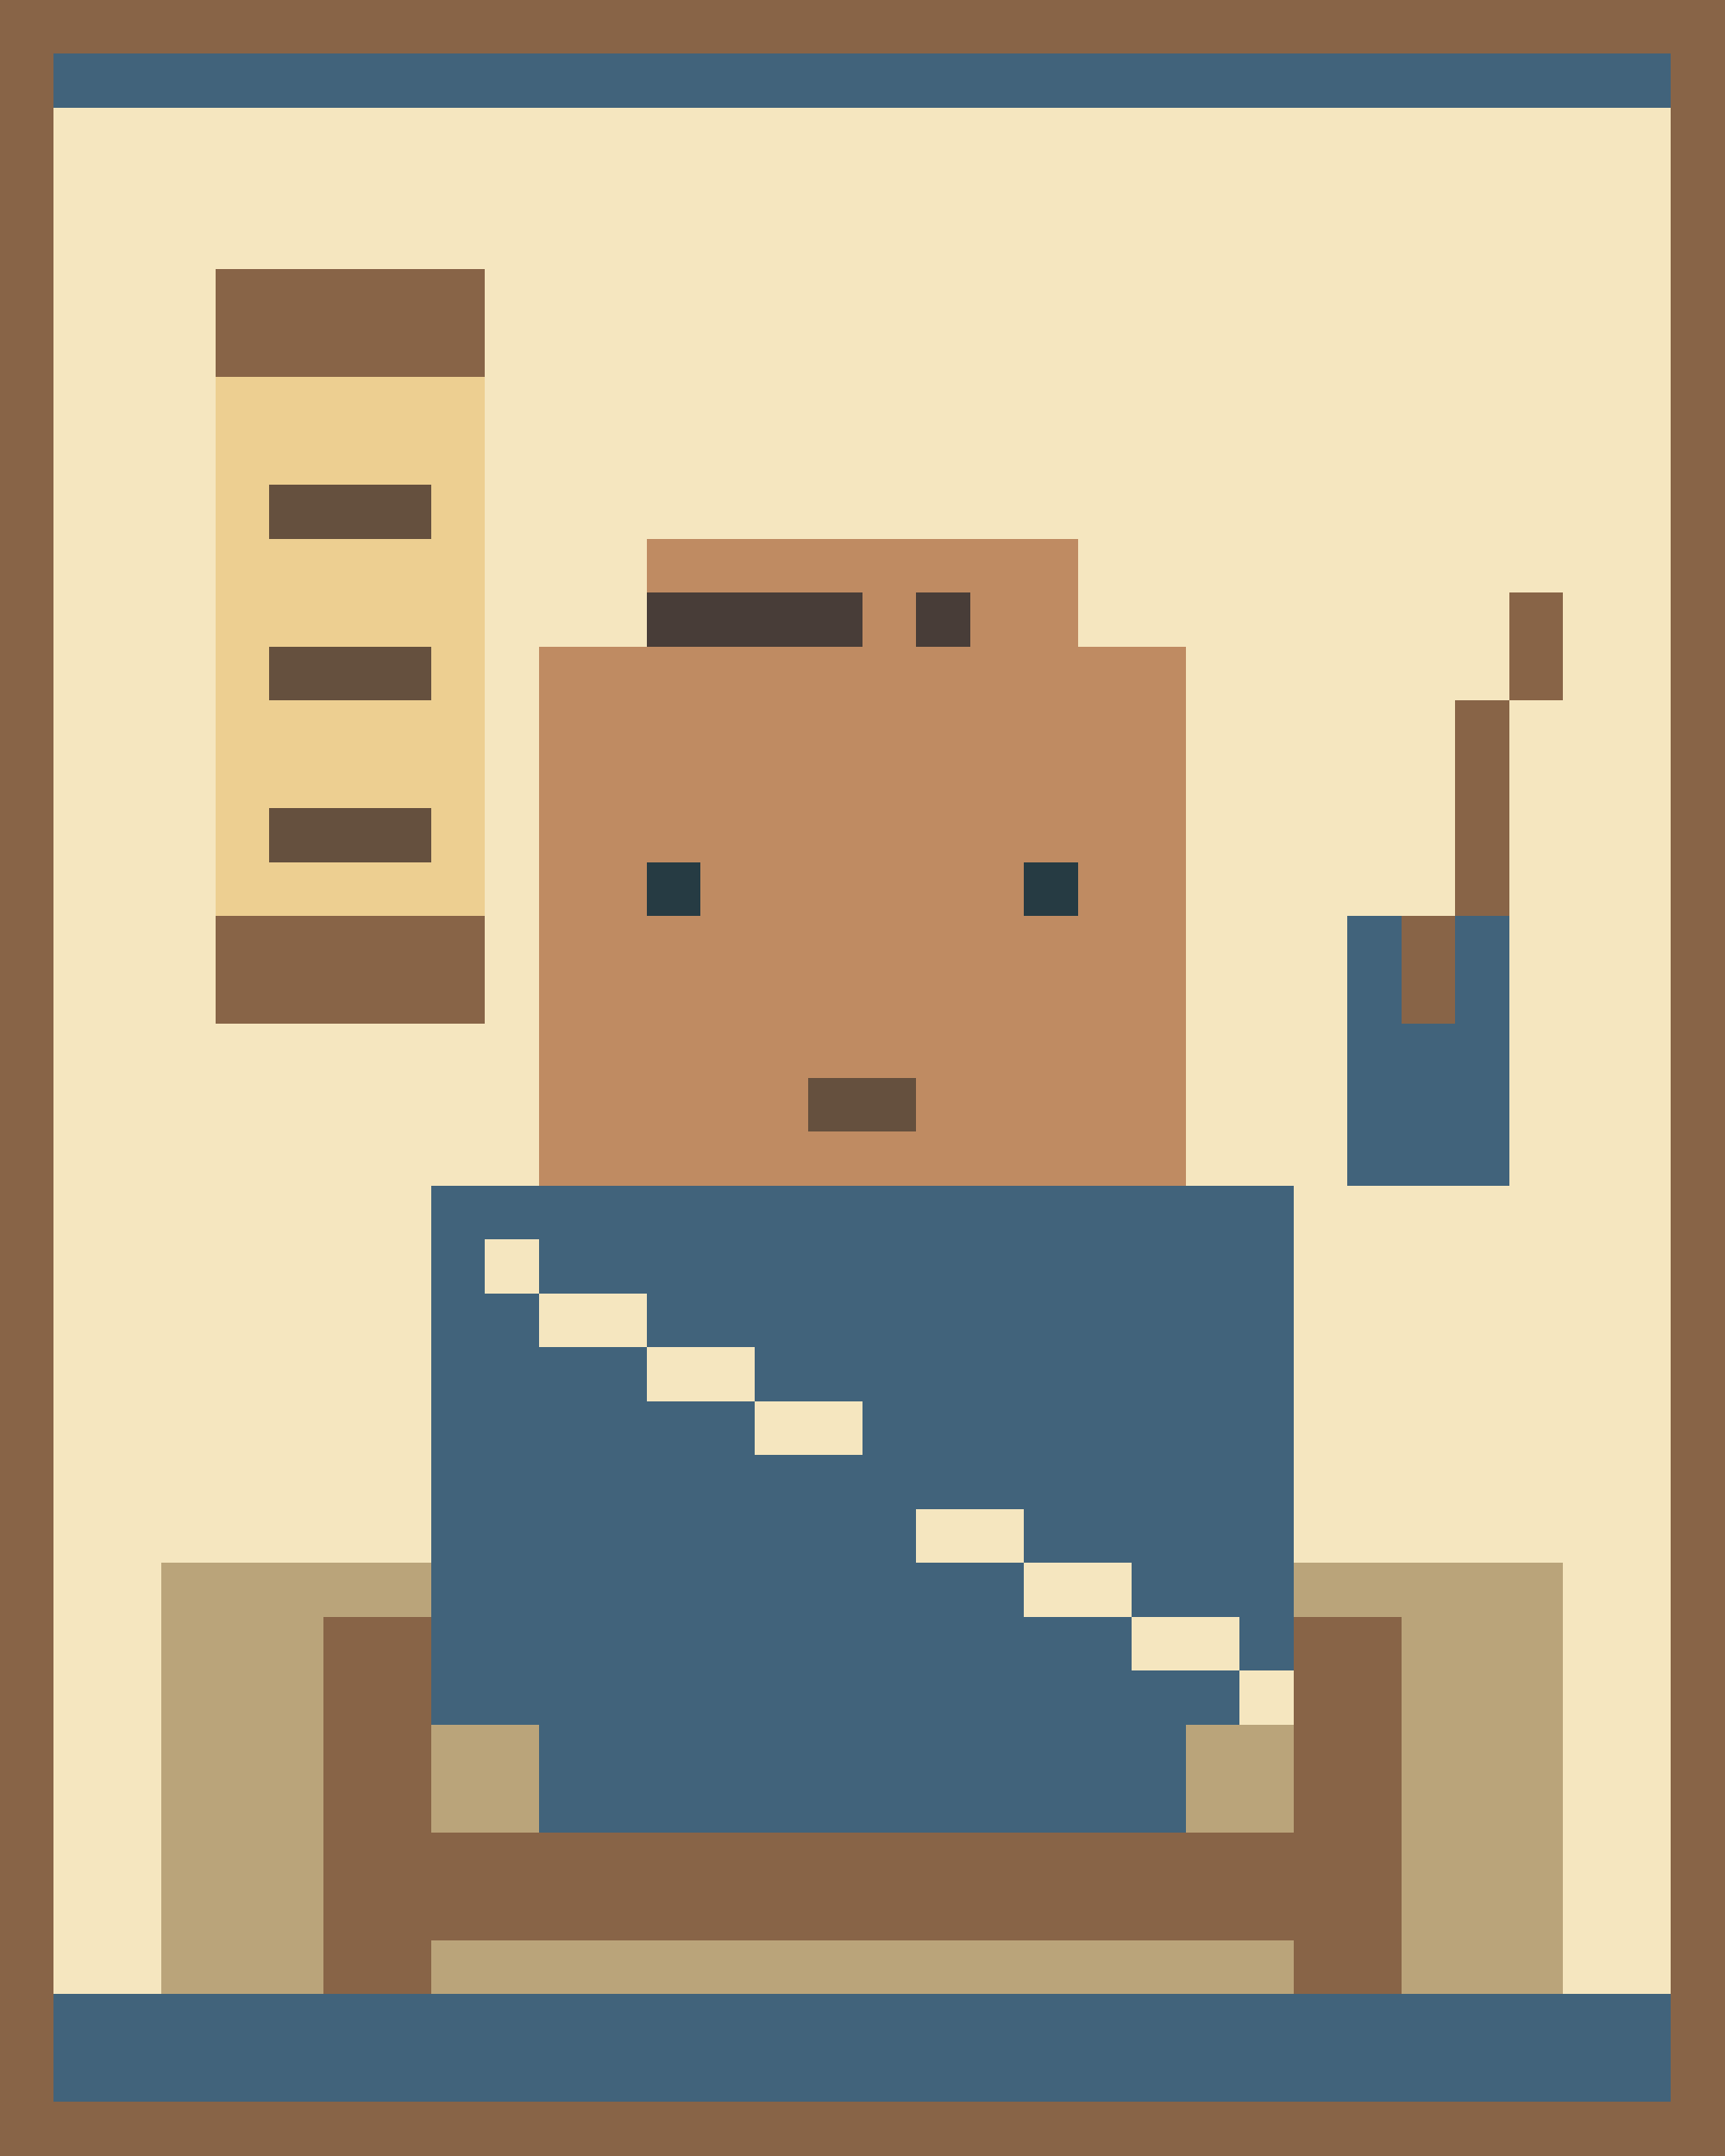
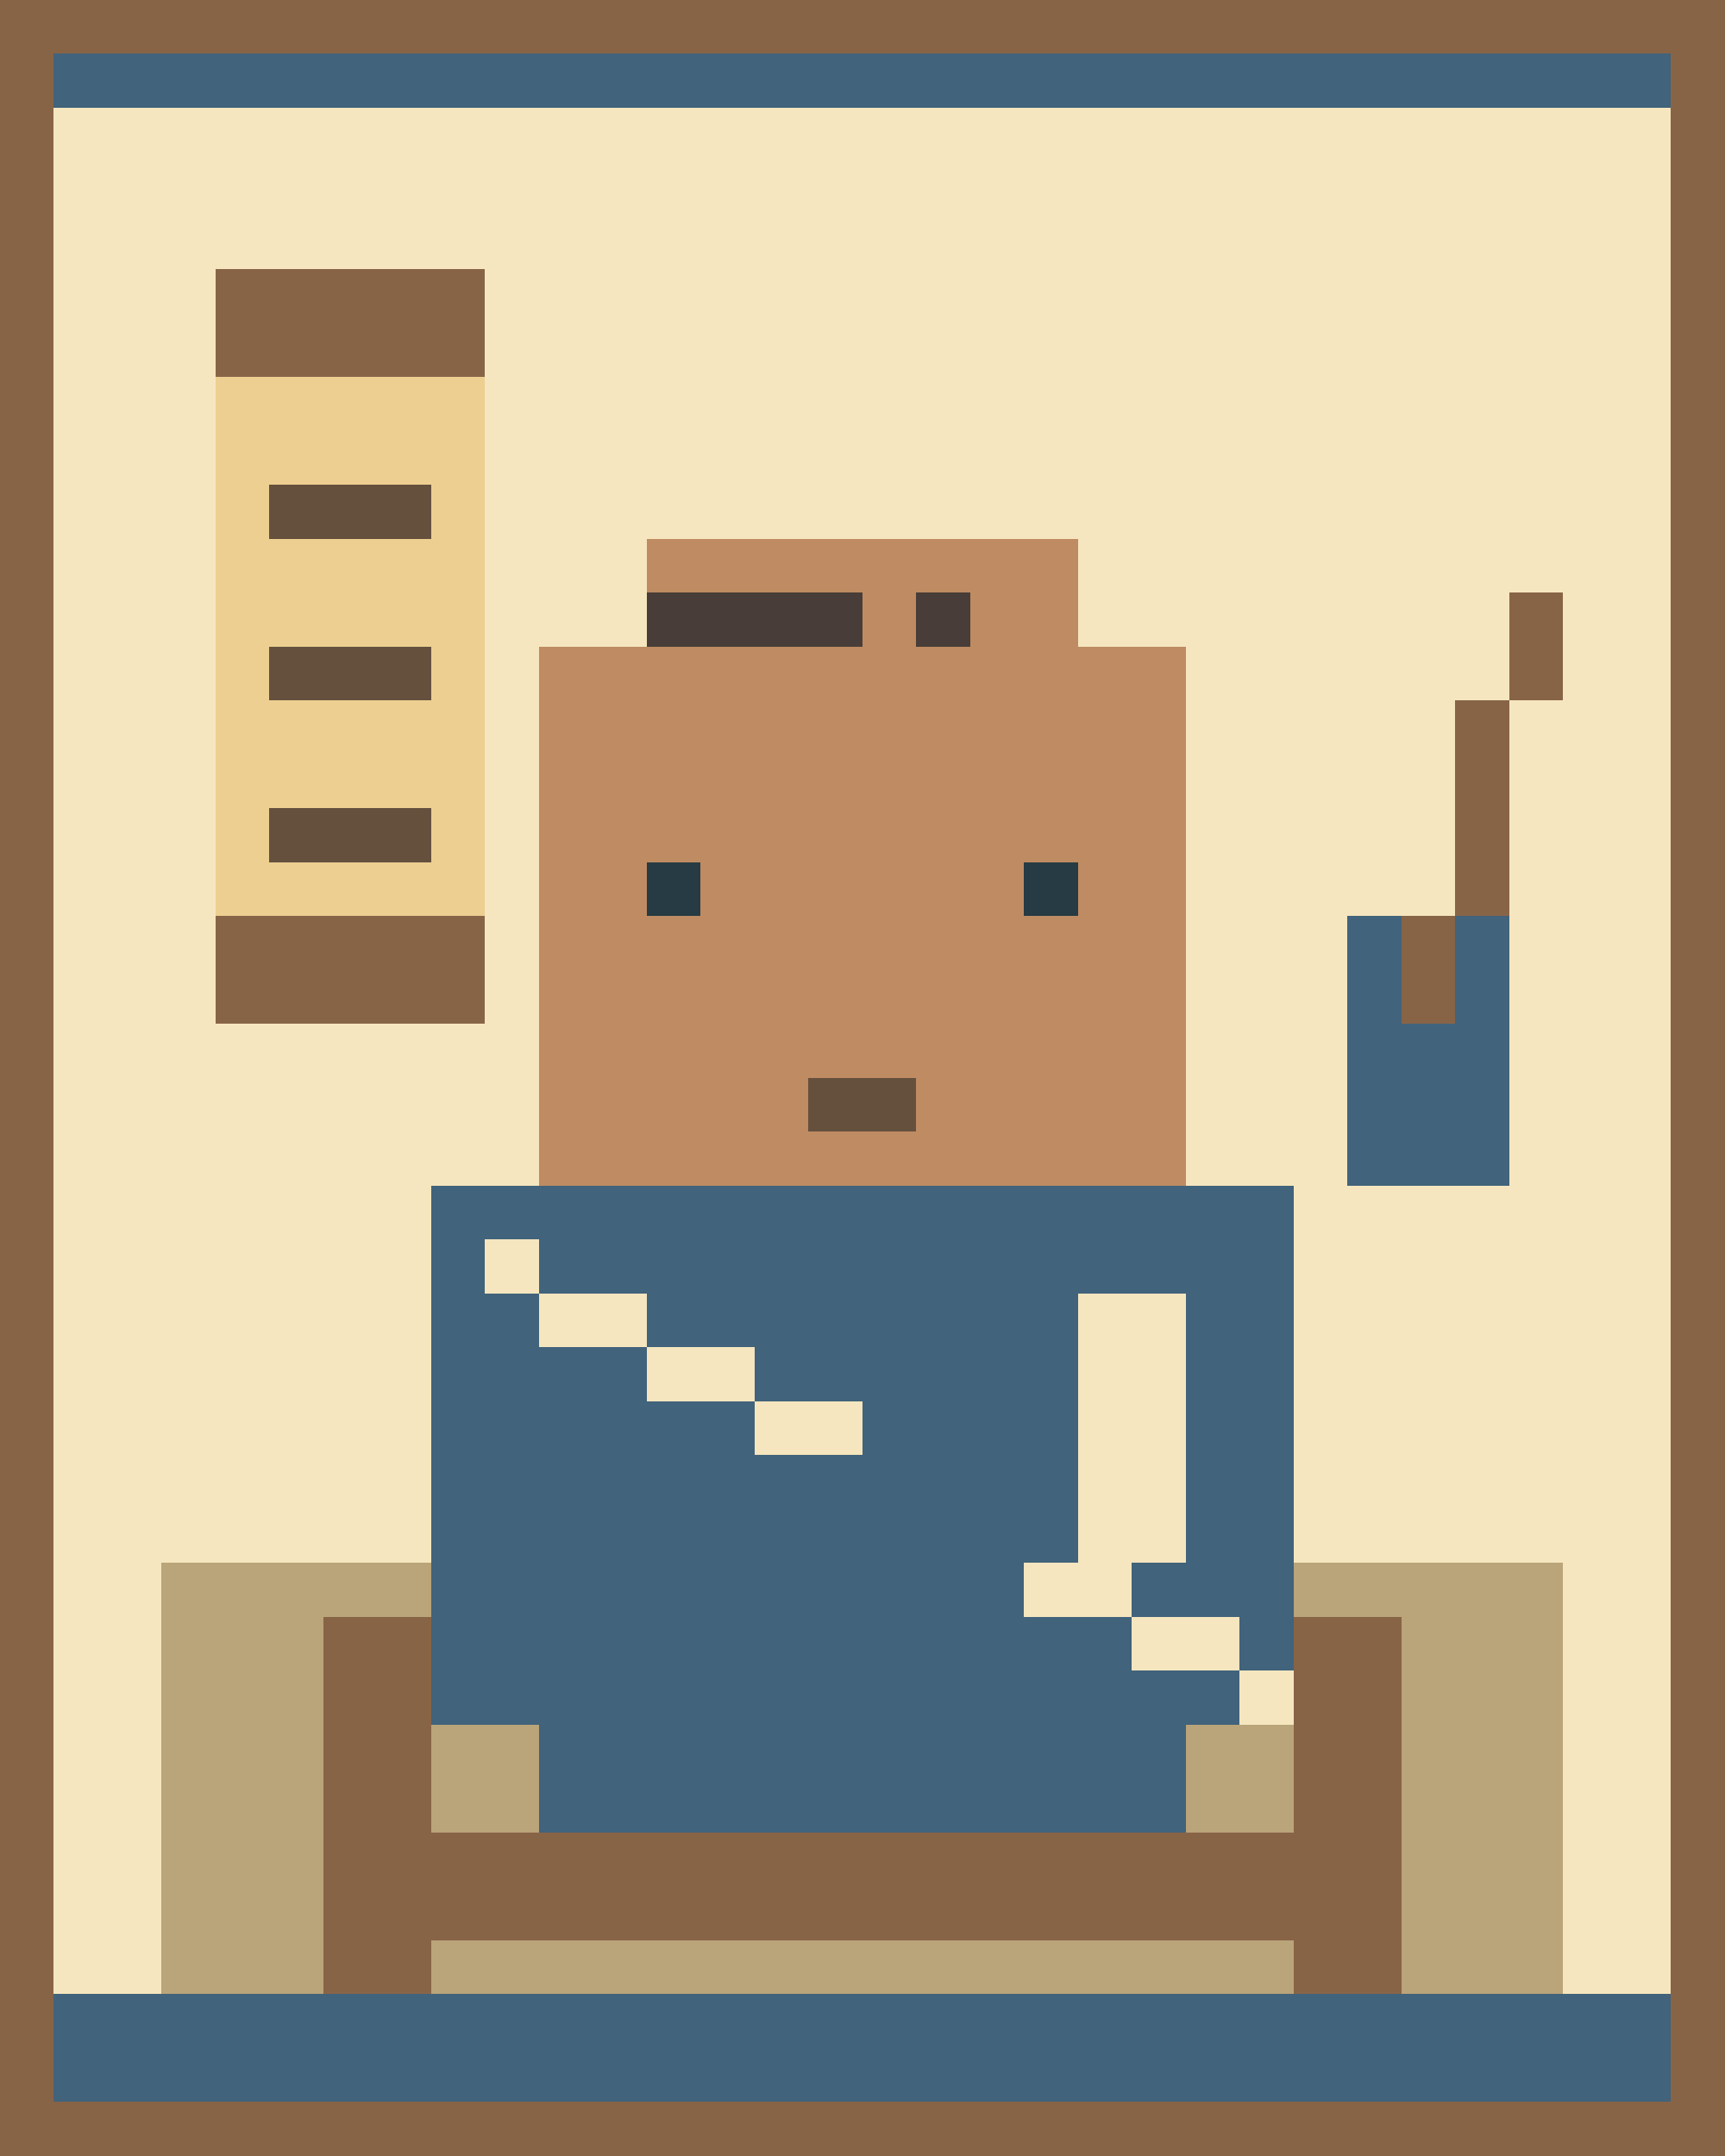
- <svg xmlns="http://www.w3.org/2000/svg" width="32" height="40" viewBox="0 0 32 40" shape-rendering="crispEdges" role="img">
-   <g fill="#263b43">
-     <rect x="12" y="16" width="1" height="1" />
-     <rect x="19" y="16" width="1" height="1" />
+ <svg xmlns="http://www.w3.org/2000/svg" width="32" height="40" viewBox="0 0 32 40" shape-rendering="crispEdges" role="img" data-origin="clerk-household" data-sex="male" data-avatar-variant="0" data-life-stage="infant" data-appearance-key="clerk-household:male:0" data-skin="#bf8b62" data-hair="#483d38" data-hair-style="short-curls" data-facial-hair="none" data-robe="#41637b" data-accent="#41637b">
+   <g fill="#886447">
+     <rect x="0" y="0" width="32" height="1" />
+     <rect x="0" y="1" width="1" height="38" />
+     <rect x="31" y="1" width="1" height="38" />
+     <rect x="4" y="5" width="5" height="2" />
+     <rect x="28" y="11" width="1" height="2" />
+     <rect x="27" y="13" width="1" height="4" />
+     <rect x="4" y="17" width="5" height="2" />
+     <rect x="26" y="17" width="1" height="2" />
+     <rect x="6" y="30" width="2" height="4" />
+     <rect x="24" y="30" width="2" height="4" />
+     <rect x="6" y="34" width="20" height="2" />
+     <rect x="6" y="36" width="2" height="1" />
+     <rect x="24" y="36" width="2" height="1" />
+     <rect x="0" y="39" width="32" height="1" />
  </g>
  <g fill="#41637b">
    <rect x="1" y="1" width="30" height="1" />
    <rect x="25" y="17" width="1" height="2" />
    <rect x="27" y="17" width="1" height="2" />
    <rect x="25" y="19" width="3" height="3" />
    <rect x="8" y="22" width="16" height="1" />
    <rect x="8" y="23" width="1" height="1" />
    <rect x="10" y="23" width="14" height="1" />
    <rect x="8" y="24" width="2" height="1" />
-     <rect x="12" y="24" width="12" height="1" />
+     <rect x="12" y="24" width="8" height="1" />
+     <rect x="22" y="24" width="2" height="5" />
    <rect x="8" y="25" width="4" height="1" />
-     <rect x="14" y="25" width="10" height="1" />
+     <rect x="14" y="25" width="6" height="1" />
    <rect x="8" y="26" width="6" height="1" />
-     <rect x="16" y="26" width="8" height="1" />
-     <rect x="8" y="27" width="16" height="1" />
-     <rect x="8" y="28" width="9" height="1" />
-     <rect x="19" y="28" width="5" height="1" />
+     <rect x="16" y="26" width="4" height="1" />
+     <rect x="8" y="27" width="12" height="2" />
    <rect x="8" y="29" width="11" height="1" />
    <rect x="21" y="29" width="3" height="1" />
    <rect x="8" y="30" width="13" height="1" />
    <rect x="23" y="30" width="1" height="1" />
    <rect x="8" y="31" width="15" height="1" />
    <rect x="10" y="32" width="12" height="2" />
    <rect x="1" y="37" width="30" height="2" />
  </g>
  <g fill="#f5e6bf">
    <rect x="1" y="2" width="30" height="3" />
    <rect x="1" y="5" width="3" height="14" />
    <rect x="9" y="5" width="22" height="5" />
    <rect x="9" y="10" width="3" height="2" />
    <rect x="20" y="10" width="11" height="1" />
    <rect x="20" y="11" width="8" height="1" />
    <rect x="29" y="11" width="2" height="2" />
    <rect x="9" y="12" width="1" height="7" />
    <rect x="22" y="12" width="6" height="1" />
    <rect x="22" y="13" width="5" height="4" />
    <rect x="28" y="13" width="3" height="9" />
    <rect x="22" y="17" width="3" height="5" />
    <rect x="1" y="19" width="9" height="3" />
    <rect x="1" y="22" width="7" height="7" />
    <rect x="24" y="22" width="7" height="7" />
    <rect x="9" y="23" width="1" height="1" />
    <rect x="10" y="24" width="2" height="1" />
+     <rect x="20" y="24" width="2" height="5" />
    <rect x="12" y="25" width="2" height="1" />
    <rect x="14" y="26" width="2" height="1" />
-     <rect x="17" y="28" width="2" height="1" />
    <rect x="1" y="29" width="2" height="8" />
    <rect x="19" y="29" width="2" height="1" />
    <rect x="29" y="29" width="2" height="8" />
    <rect x="21" y="30" width="2" height="1" />
    <rect x="23" y="31" width="1" height="1" />
-   </g>
-   <g fill="#baa47a">
-     <rect x="3" y="29" width="5" height="1" />
-     <rect x="24" y="29" width="5" height="1" />
-     <rect x="3" y="30" width="3" height="7" />
-     <rect x="26" y="30" width="3" height="7" />
-     <rect x="8" y="32" width="2" height="2" />
-     <rect x="22" y="32" width="2" height="2" />
-     <rect x="8" y="36" width="16" height="1" />
  </g>
  <g fill="#edcf91">
    <rect x="4" y="7" width="5" height="2" />
    <rect x="4" y="9" width="1" height="1" />
    <rect x="8" y="9" width="1" height="1" />
    <rect x="4" y="10" width="5" height="2" />
    <rect x="4" y="12" width="1" height="1" />
    <rect x="8" y="12" width="1" height="1" />
    <rect x="4" y="13" width="5" height="2" />
    <rect x="4" y="15" width="1" height="1" />
    <rect x="8" y="15" width="1" height="1" />
    <rect x="4" y="16" width="5" height="1" />
-   </g>
-   <g fill="#886447">
-     <rect x="0" y="0" width="32" height="1" />
-     <rect x="0" y="1" width="1" height="38" />
-     <rect x="31" y="1" width="1" height="38" />
-     <rect x="4" y="5" width="5" height="2" />
-     <rect x="28" y="11" width="1" height="2" />
-     <rect x="27" y="13" width="1" height="4" />
-     <rect x="4" y="17" width="5" height="2" />
-     <rect x="26" y="17" width="1" height="2" />
-     <rect x="6" y="30" width="2" height="4" />
-     <rect x="24" y="30" width="2" height="4" />
-     <rect x="6" y="34" width="20" height="2" />
-     <rect x="6" y="36" width="2" height="1" />
-     <rect x="24" y="36" width="2" height="1" />
-     <rect x="0" y="39" width="32" height="1" />
  </g>
  <g fill="#65503e">
    <rect x="5" y="9" width="3" height="1" />
    <rect x="5" y="12" width="3" height="1" />
    <rect x="5" y="15" width="3" height="1" />
    <rect x="15" y="20" width="2" height="1" />
  </g>
  <g fill="#bf8b62">
    <rect x="12" y="10" width="8" height="1" />
    <rect x="16" y="11" width="1" height="1" />
    <rect x="18" y="11" width="2" height="1" />
    <rect x="10" y="12" width="12" height="4" />
    <rect x="10" y="16" width="2" height="1" />
    <rect x="13" y="16" width="6" height="1" />
    <rect x="20" y="16" width="2" height="1" />
    <rect x="10" y="17" width="12" height="3" />
    <rect x="10" y="20" width="5" height="1" />
    <rect x="17" y="20" width="5" height="1" />
    <rect x="10" y="21" width="12" height="1" />
  </g>
  <g fill="#483d38">
    <rect x="12" y="11" width="4" height="1" />
    <rect x="17" y="11" width="1" height="1" />
  </g>
+   <g fill="#263b43">
+     <rect x="12" y="16" width="1" height="1" />
+     <rect x="19" y="16" width="1" height="1" />
+   </g>
+   <g fill="#baa47a">
+     <rect x="3" y="29" width="5" height="1" />
+     <rect x="24" y="29" width="5" height="1" />
+     <rect x="3" y="30" width="3" height="7" />
+     <rect x="26" y="30" width="3" height="7" />
+     <rect x="8" y="32" width="2" height="2" />
+     <rect x="22" y="32" width="2" height="2" />
+     <rect x="8" y="36" width="16" height="1" />
+   </g>
</svg>
